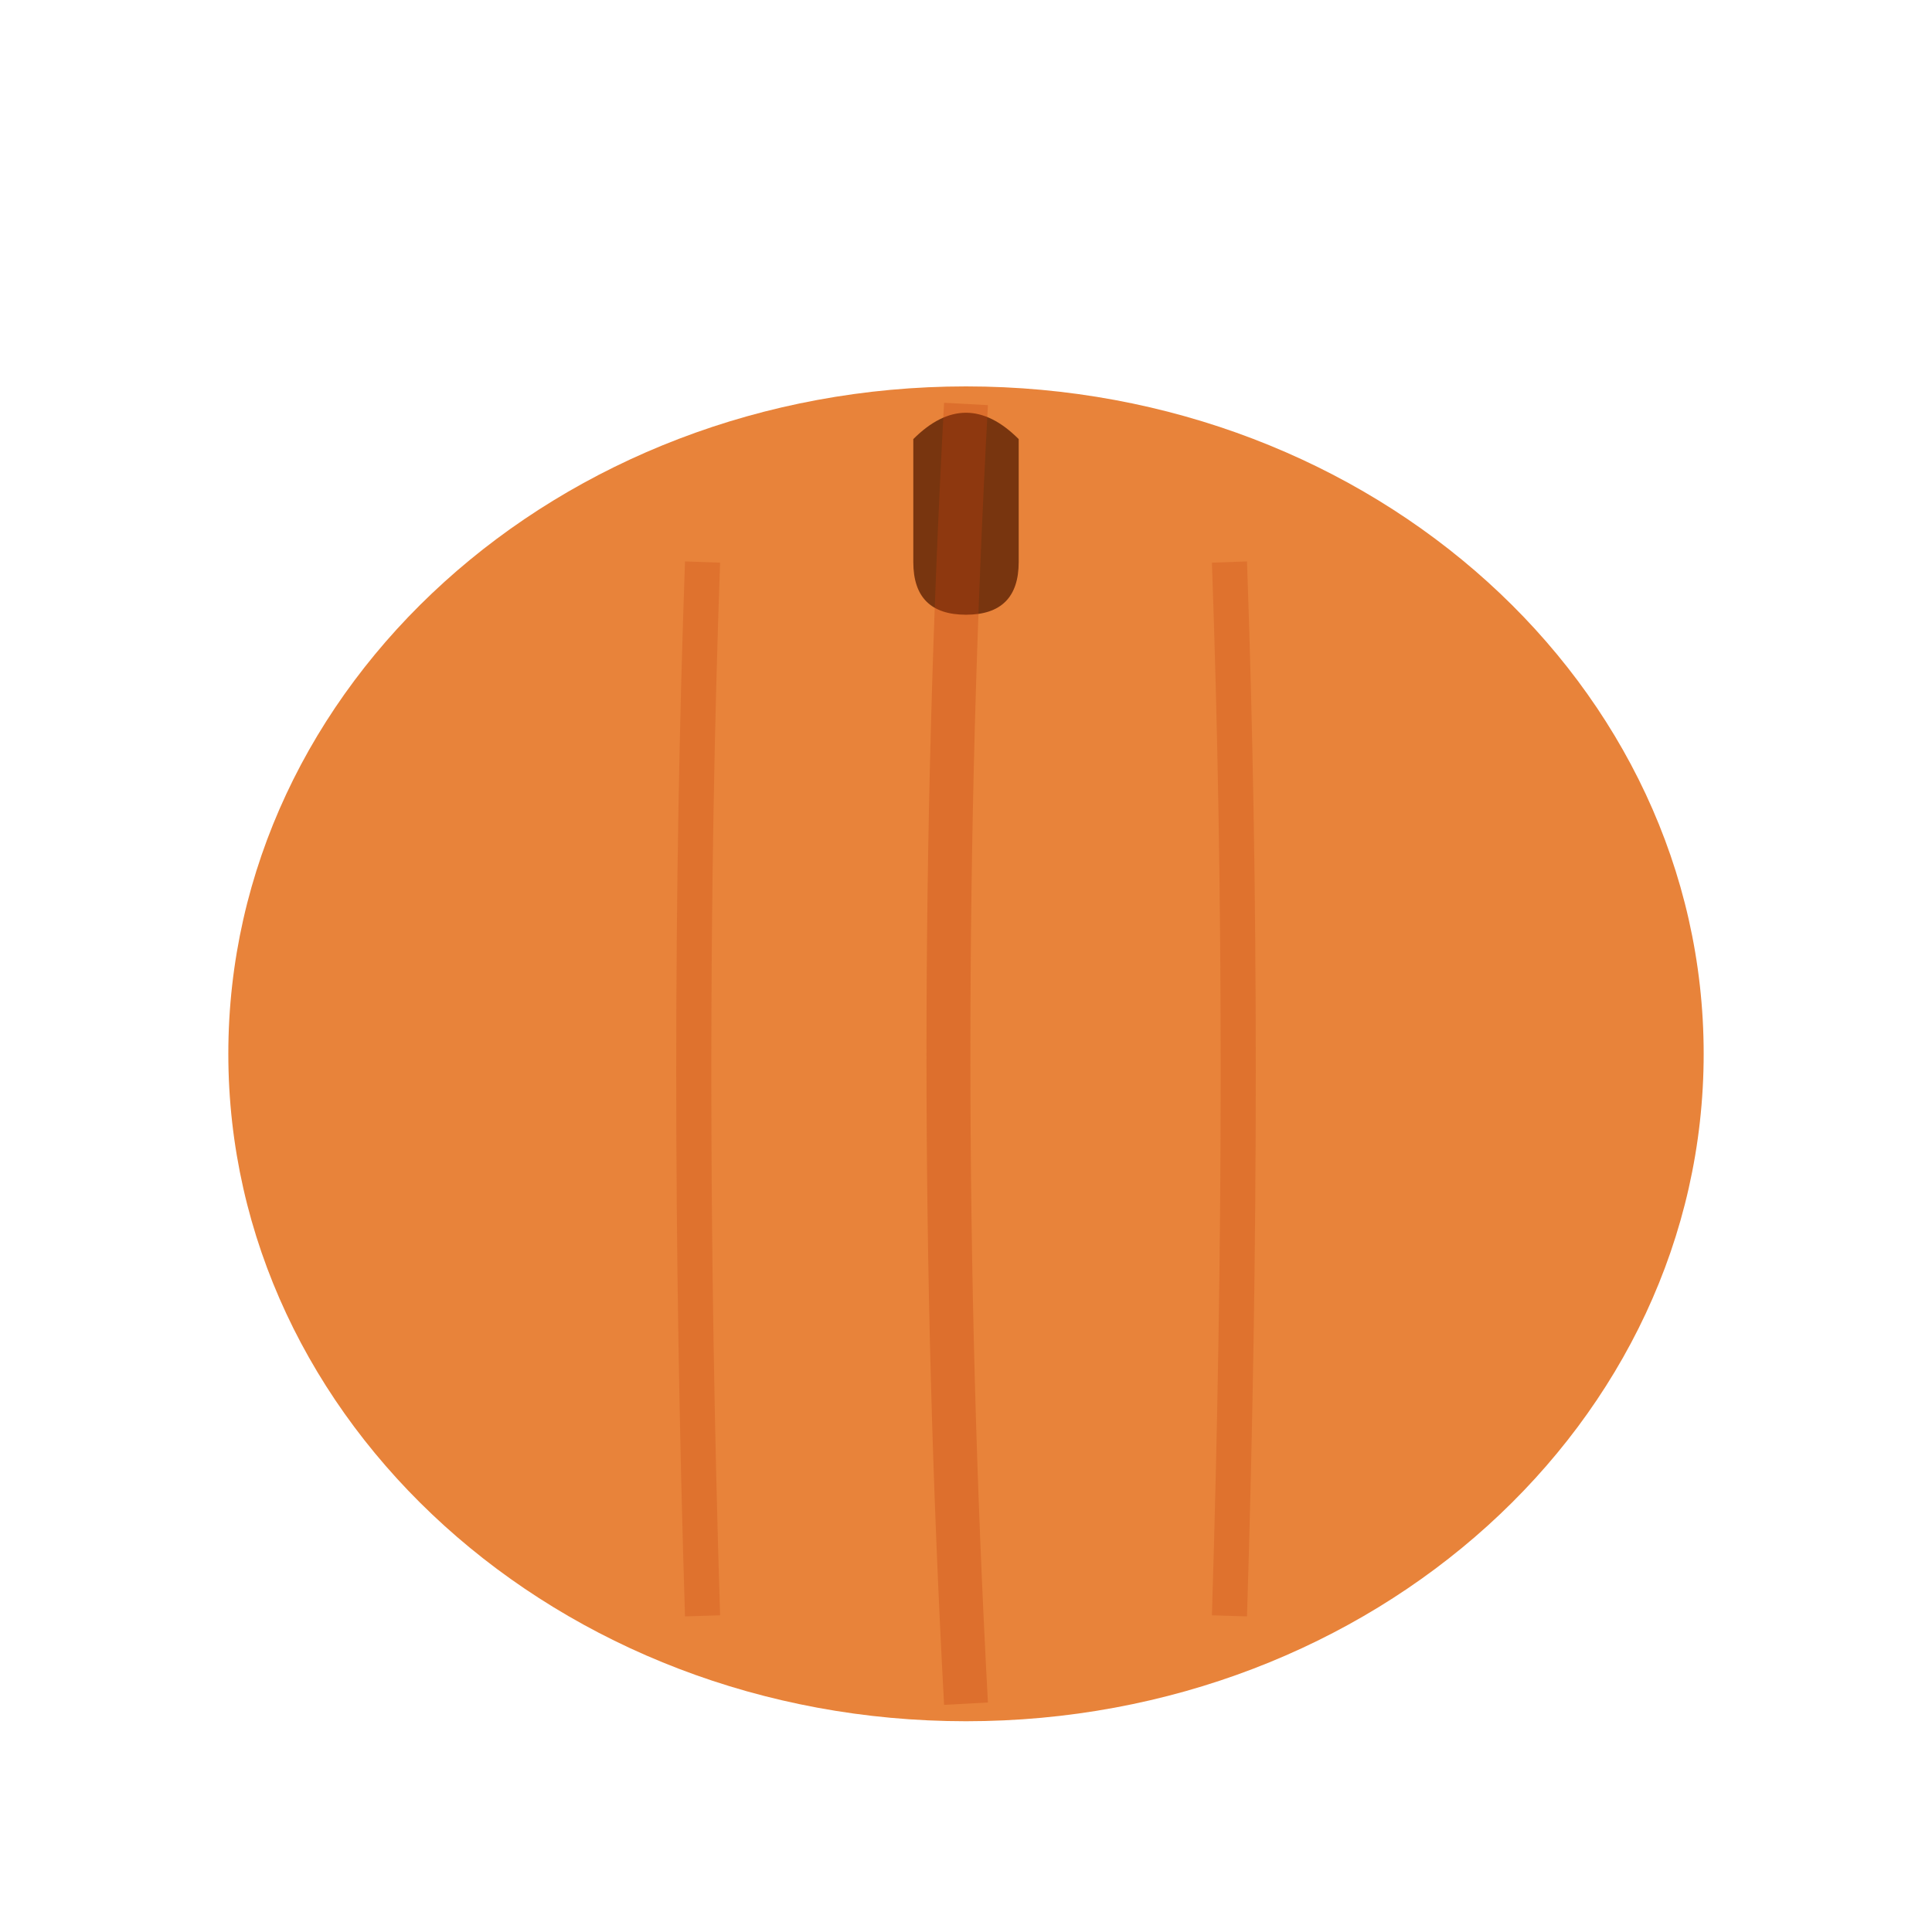
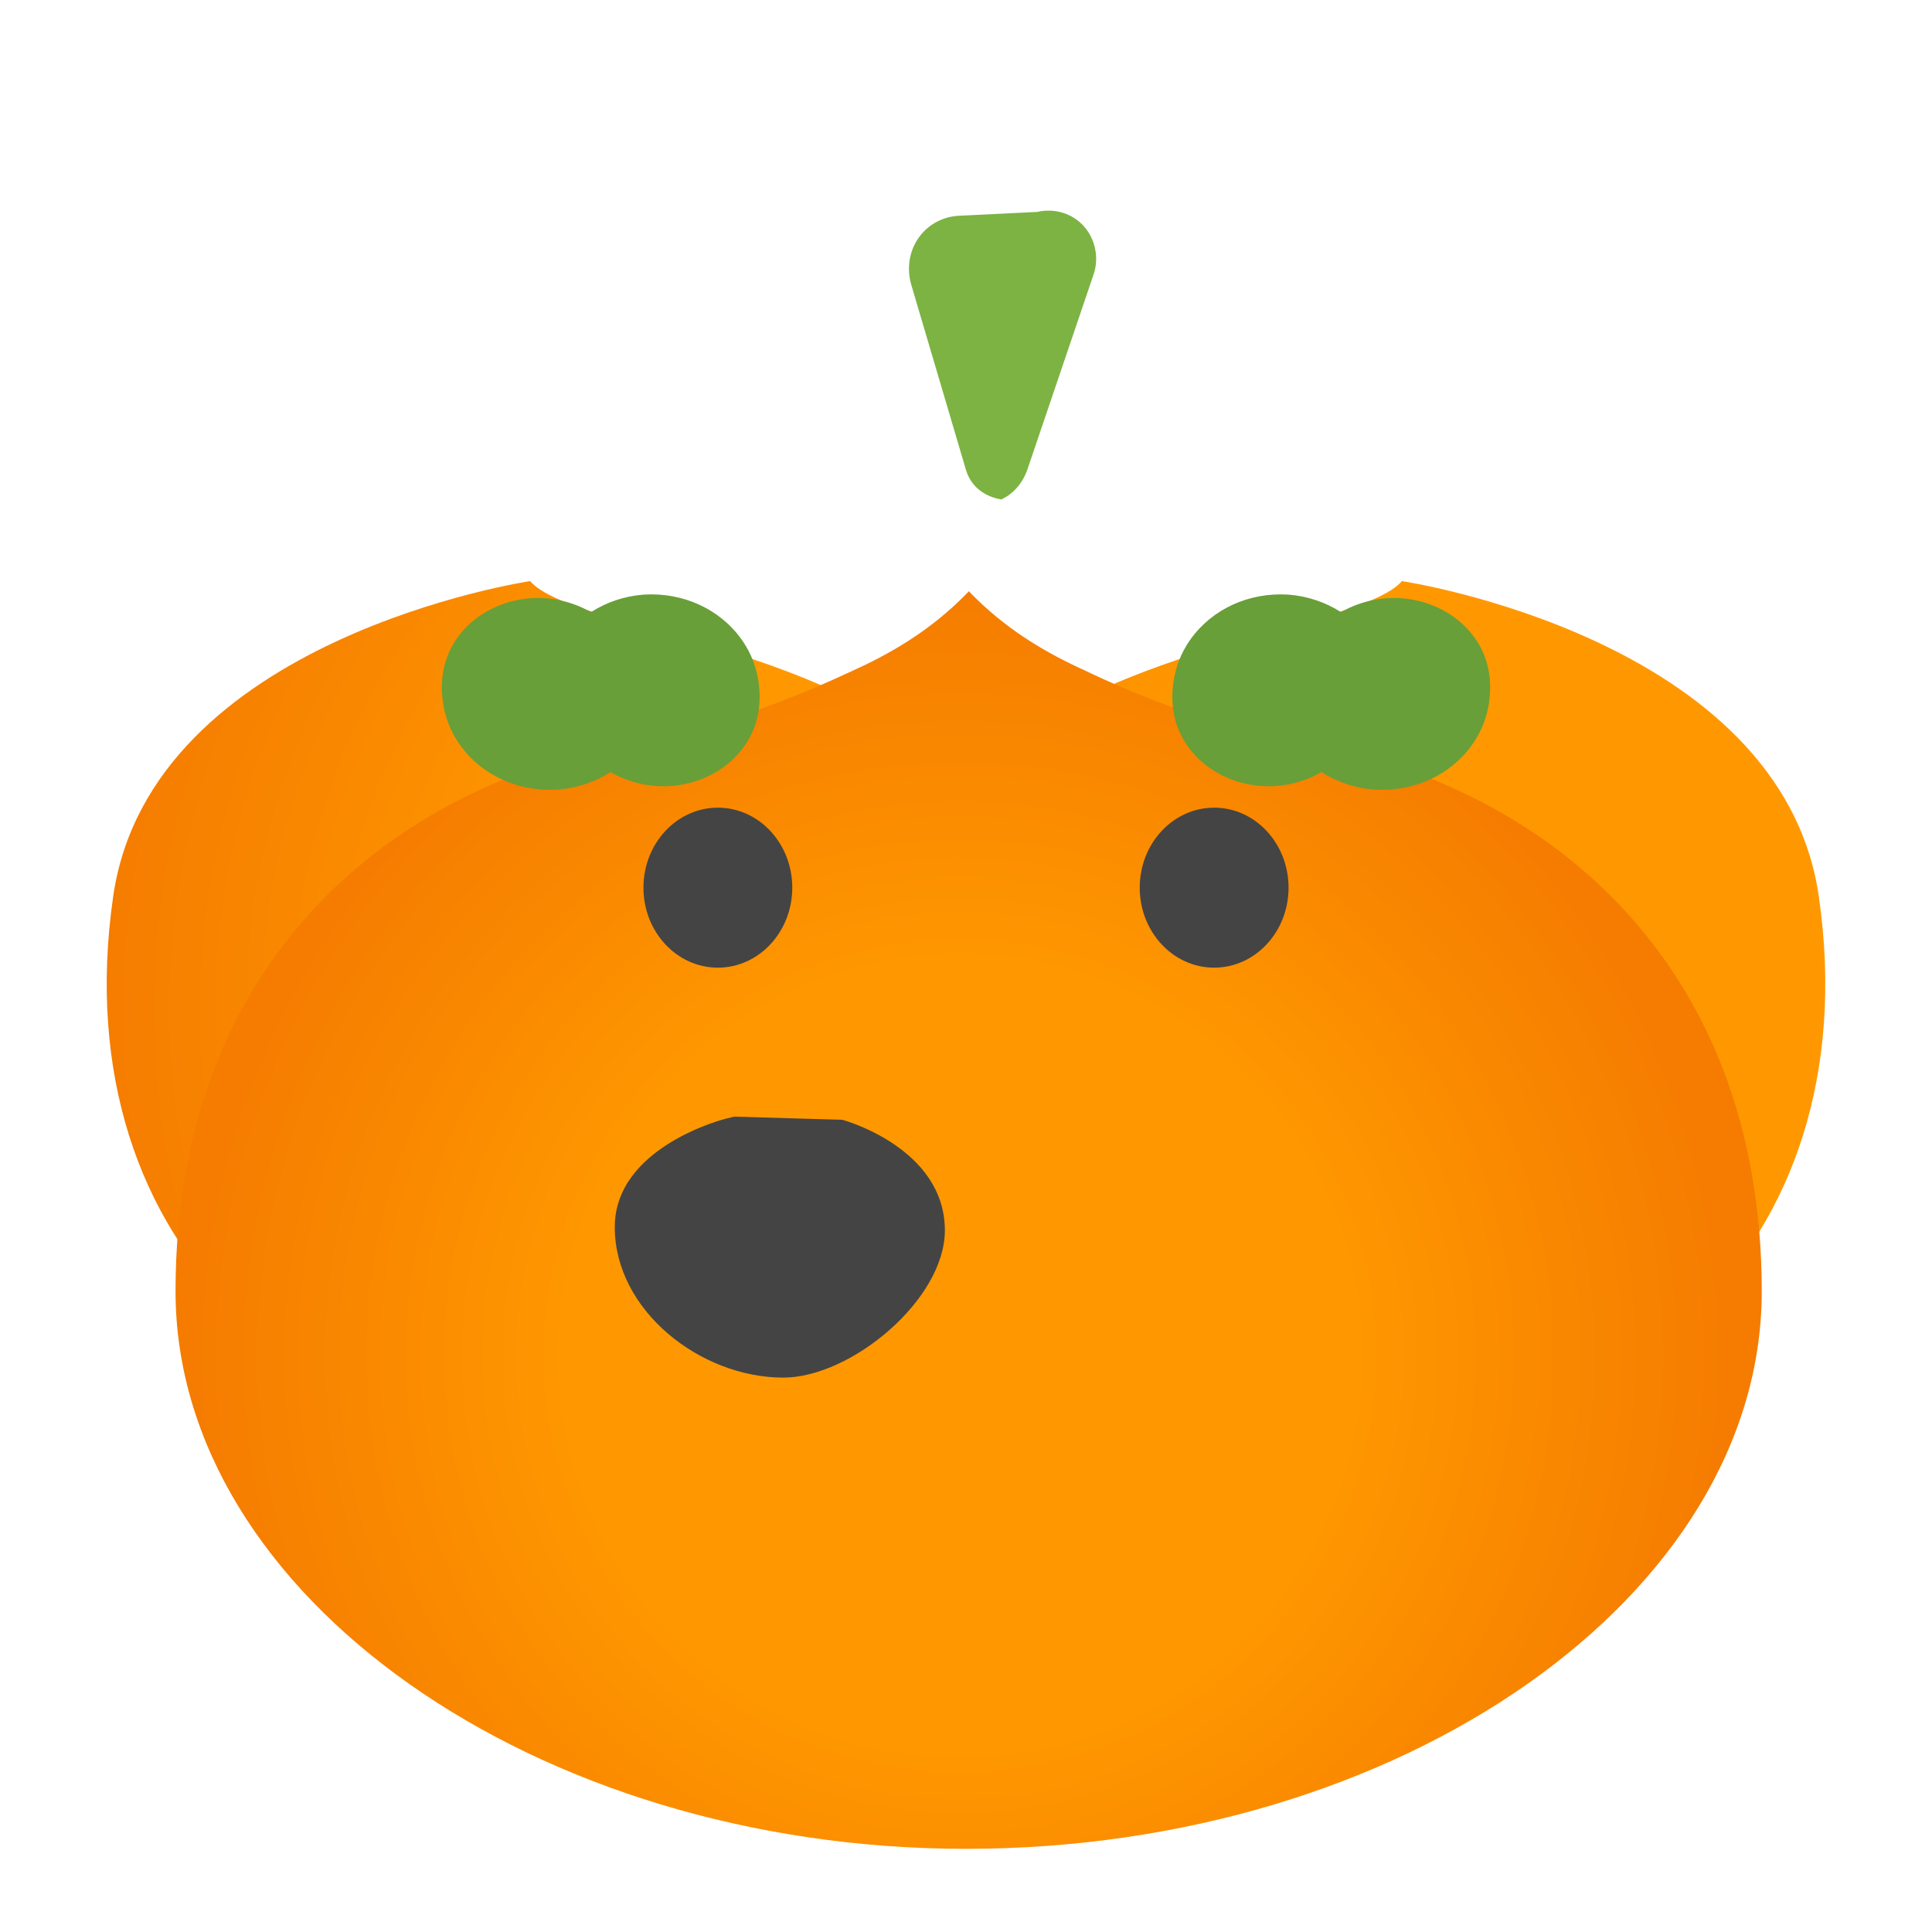
- <svg xmlns="http://www.w3.org/2000/svg" viewBox="0 0 110 110" fill="none">
-   <ellipse cx="55" cy="60" rx="42" ry="38" fill="#E8833A" />
-   <path d="M52 25 Q55 22 58 25 L58 32 Q58 35 55 35 Q52 35 52 32 Z" fill="#78350F" />
-   <path d="M55 23 Q53 60 55 97" stroke="#C2410C" stroke-width="2.5" opacity="0.3" />
-   <path d="M40 32 Q39 60 40 92" stroke="#C2410C" stroke-width="2" opacity="0.25" />
-   <path d="M70 32 Q71 60 70 92" stroke="#C2410C" stroke-width="2" opacity="0.25" />
+ <svg xmlns="http://www.w3.org/2000/svg" viewBox="0 0 128 128">
+   <radialGradient id="a" cx="63.6" cy="1370.9" r="56.96" gradientTransform="translate(0 -1304)" gradientUnits="userSpaceOnUse">
+     <stop offset=".5" stop-color="#ff9800" />
+     <stop offset="1" stop-color="#f57c00" />
+   </radialGradient>
+   <path d="M35.12 38.5S9.98 42.24 7.5 59.38c-3.42 23.65 14.14 37.97 32.52 34.51 24.02-4.52 31.76-32.11 23.99-41.71-7.77-9.6-25.98-10.35-28.89-13.68z" fill="url(#a)" />
+   <radialGradient id="b" cx="99.74" cy="1370.9" r="56.96" gradientTransform="translate(0 -1304)" gradientUnits="userSpaceOnUse">
+     <stop offset=".5" stop-color="#ff9800" />
+     <stop offset="1" stop-color="#f57c00" />
+   </radialGradient>
+   <path d="M92.88 38.5s25.14 3.74 27.62 20.88c3.42 23.65-14.14 37.97-32.52 34.51-24.02-4.52-31.76-32.11-23.99-41.71 7.77-9.6 25.98-10.35 28.89-13.68z" fill="url(#b)" />
+   <radialGradient id="c" cx="63.6" cy="1393.8" r="50.63" gradientTransform="translate(0 -1304)" gradientUnits="userSpaceOnUse">
+     <stop offset=".5" stop-color="#ff9800" />
+     <stop offset="1" stop-color="#f57c00" />
+   </radialGradient>
+   <path d="M64 122.49c-28.53 0-52.37-16.81-52.37-36.94 0-22.28 14.79-33.45 29.56-36.19.93 0 3.46-.3 9.39-2.46 3.17-1.16 5.2-2.14 6.27-2.63 2.49-1.15 4.94-2.66 7.11-4.86.08-.08.16-.16.23-.24.05.06.11.12.17.18 2.15 2.19 4.58 3.7 7.04 4.85 1.09.51 3.14 1.51 6.36 2.69 5.94 2.18 8.48 2.48 9.4 2.48 14.77 2.75 29.56 13.92 29.56 36.19 0 20.12-23.84 36.93-52.72 36.93z" fill="url(#c)" />
+   <g>
+     <ellipse cx="47.56" cy="58.81" rx="4.93" ry="5.3" fill="#444" />
+     <path d="M55.81 74.19c.05.01 6.79 1.85 6.79 7.33 0 4.58-6.21 9.75-10.71 9.75-5.48 0-11.16-4.44-11.16-9.97 0-5.34 7.32-7.18 7.38-7.19l.53-.13 7.17 .21z" fill="#444" />
+     <ellipse cx="80.44" cy="58.81" rx="4.93" ry="5.3" fill="#444" />
+     <path d="M39.18 40.54c-.01 0-.02.01-.03.01s-.02-.01-.03-.01c-.64-.37-1.33-.62-2.03-.77-3.41-.72-6.83 1.2-7.63 4.27-.17.66-.22 1.33-.17 1.98.07 1.03.37 2.03.92 2.93 1.31 2.15 3.7 3.38 6.22 3.38.19 0 .38-.01.58-.02 1.22-.1 2.39-.49 3.41-1.14.01 0 .02-.01.03-.01s.02.01.03.01c.64.37 1.33.62 2.03.77 3.41.72 6.83-1.2 7.63-4.27.17-.66.22-1.33.17-1.98-.07-1.03-.37-2.03-.92-2.93-1.31-2.15-3.7-3.38-6.22-3.38-.19 0-.38.01-.58.02-1.22.1-2.39.49-3.41 1.14z" fill="#689f38" />
+     <path d="M88.82 40.54c.01 0 .02.01.03.01s.02-.01.03-.01c.64-.37 1.33-.62 2.03-.77 3.41-.72 6.83 1.2 7.63 4.27.17.66.22 1.33.17 1.98-.07 1.03-.37 2.03-.92 2.93-1.31 2.15-3.7 3.38-6.22 3.38-.19 0-.38-.01-.58-.02-1.22-.1-2.39-.49-3.41-1.14-.01 0-.02-.01-.03-.01s-.02.01-.03.01c-.64.37-1.33.62-2.03.77-3.41.72-6.83-1.2-7.63-4.27-.17-.66-.22-1.33-.17-1.98.07-1.03.37-2.03.92-2.93 1.31-2.15 3.7-3.38 6.22-3.38.19 0 .38.01.58.02 1.22.1 2.39.49 3.41 1.14z" fill="#689f38" />
+   </g>
+   <path d="M66.34 33.09c.82-.38 1.43-1.11 1.74-2.02l4.37-12.88c.38-1.11.12-2.35-.65-3.21s-1.96-1.2-3.08-.94l-5.28.26c-1.07.08-2.04.64-2.63 1.53-.59.89-.74 2-.43 3.06L64 31.14c.29.97 1.07 1.73 2.34 1.95z" fill="#7cb342" />
</svg>
